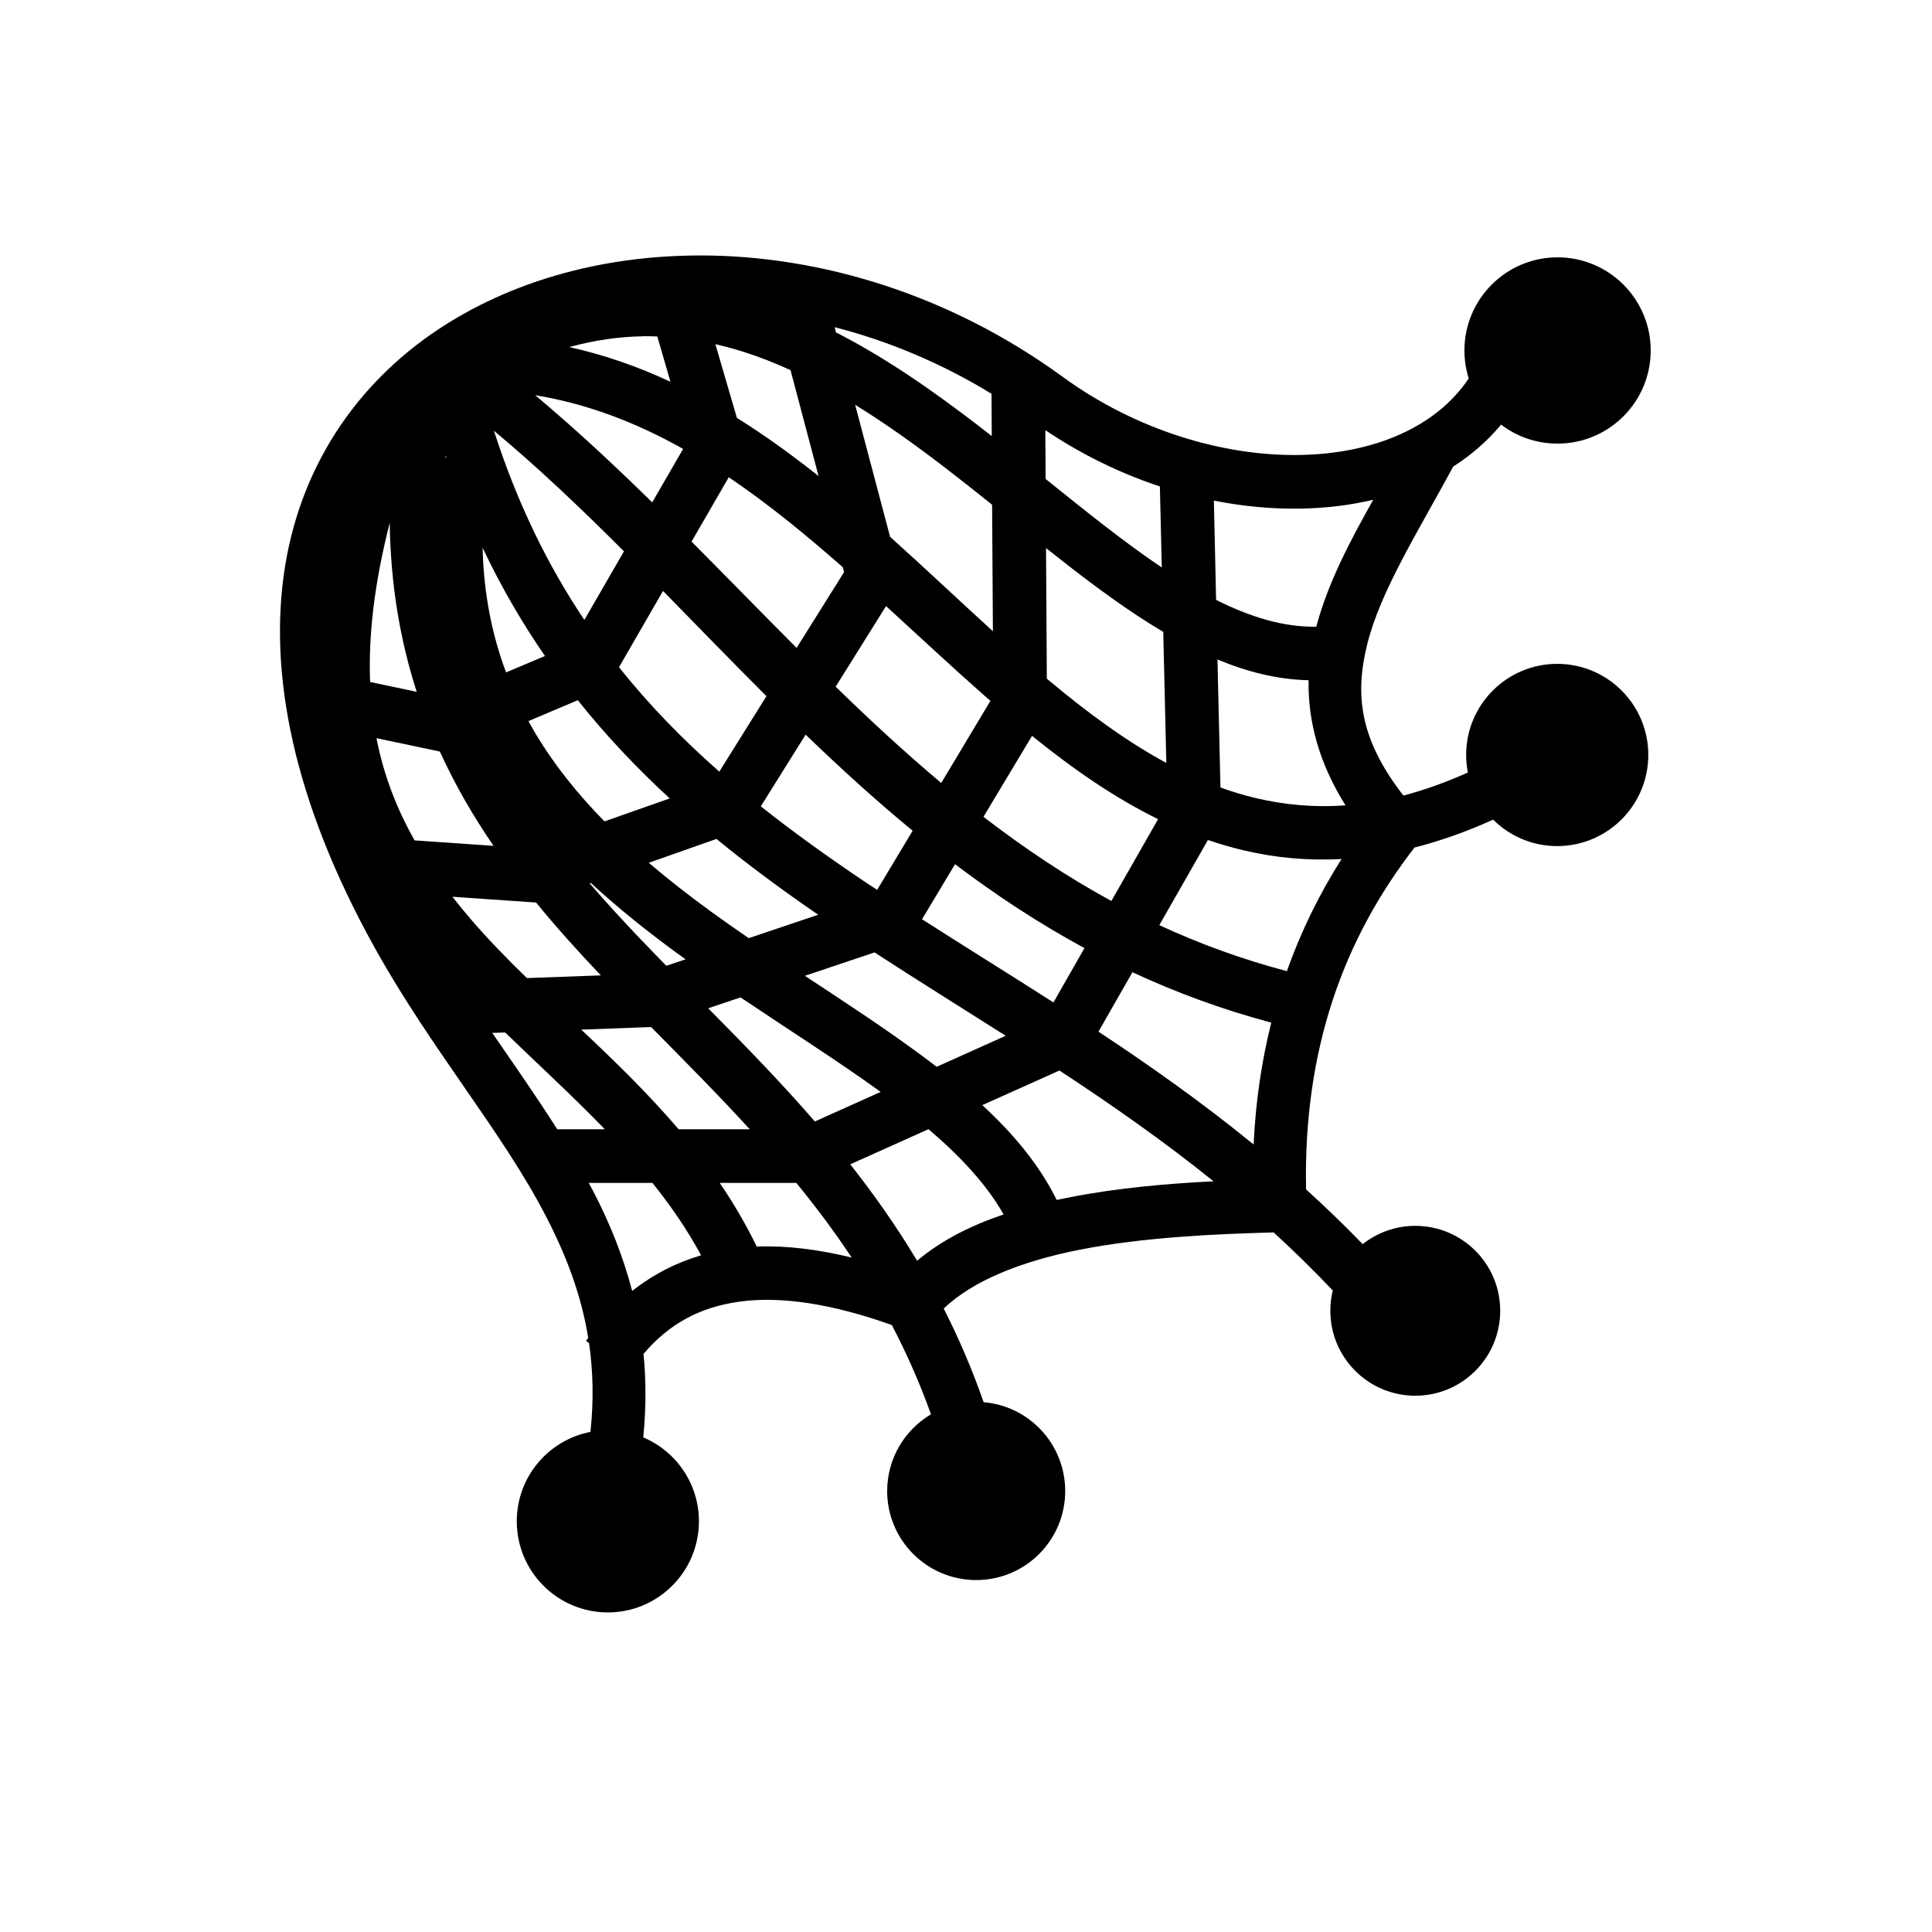
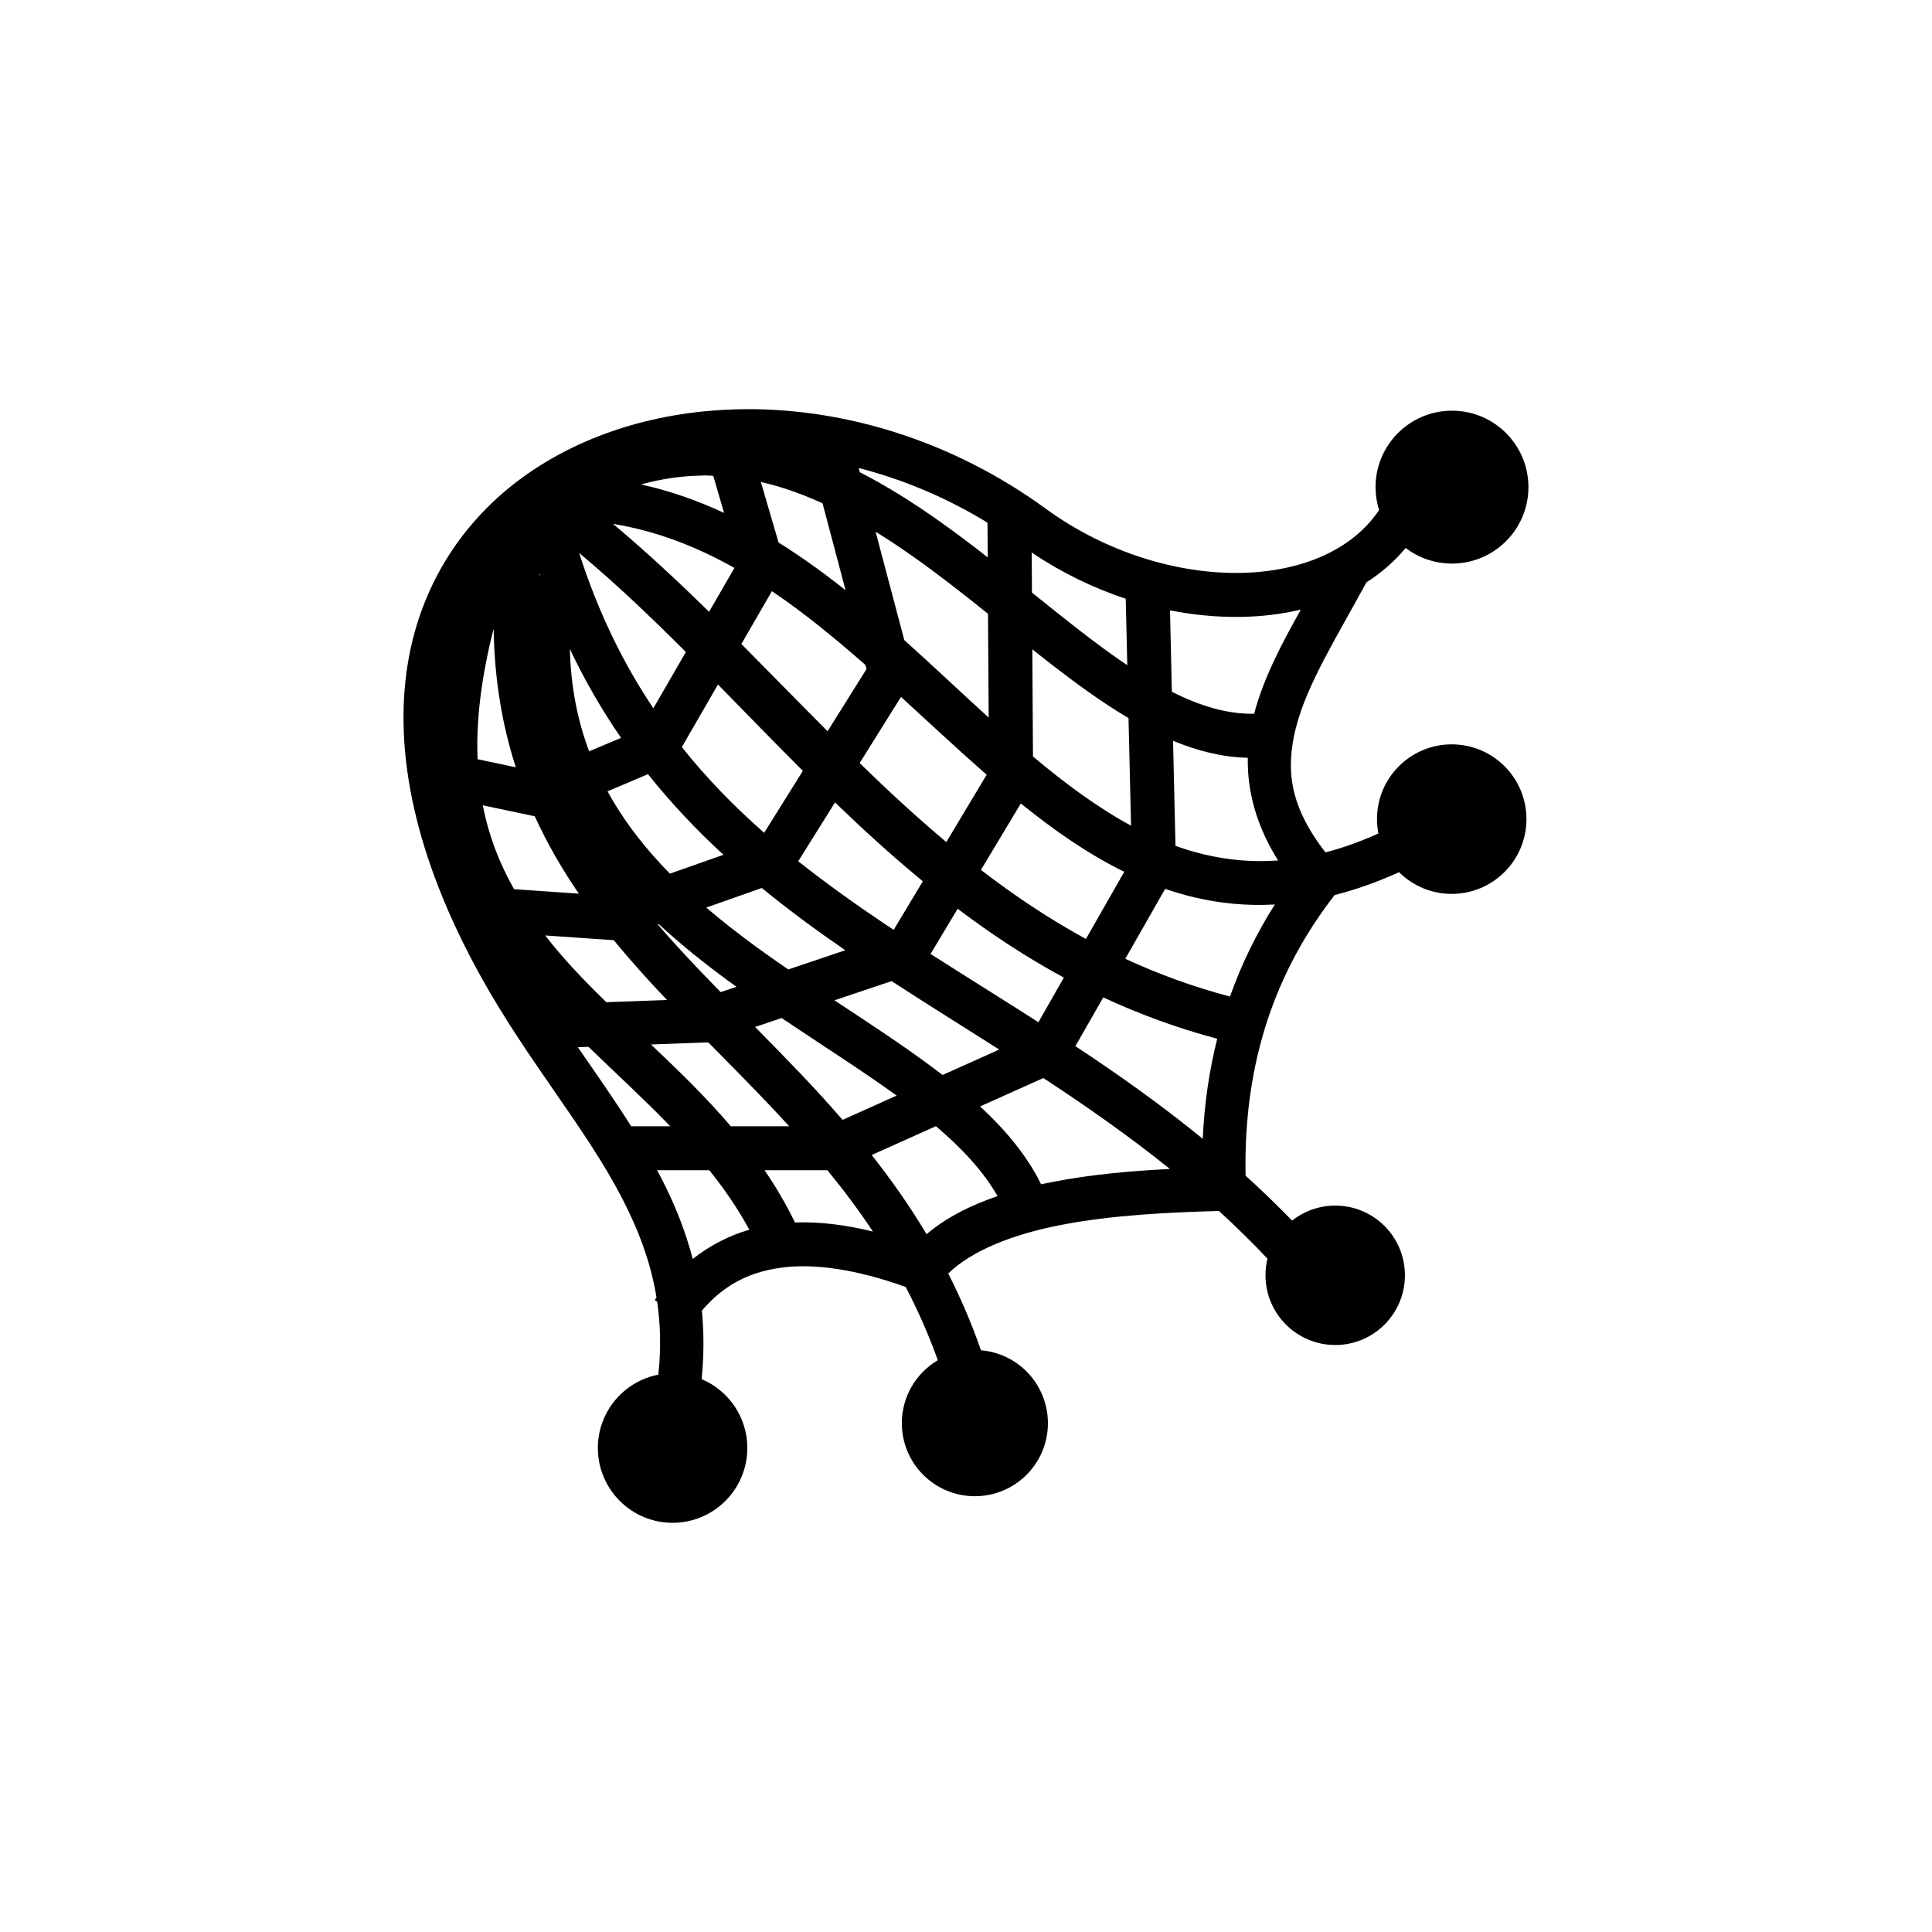
<svg xmlns="http://www.w3.org/2000/svg" width="0.75in" height="0.75in" viewBox="0 0 67.5 67.5" id="svg2" version="1.1">
  <defs id="defs4" />
  <g id="layer1" transform="translate(0,-984.8622)">
-     <path style="fill:#000000" d="m 24.472,993.788 c -3.282,-0.003 -6.389,0.823 -8.916,2.424 -2.888,1.829 -4.996,4.718 -5.596,8.434 -0.6,3.716 0.284,8.205 3.132,13.329 1.988,3.575 4.435,6.394 5.978,9.373 0.704,1.357 1.235,2.734 1.481,4.256 -0.025,0.036 -0.05,0.071 -0.075,0.107 l 0.103,0.072 c 0.141,0.966 0.169,1.992 0.05,3.107 -1.467,0.283 -2.574,1.573 -2.574,3.122 0,1.757 1.424,3.185 3.182,3.185 1.757,0 3.182,-1.427 3.182,-3.185 0,-1.318 -0.803,-2.448 -1.945,-2.931 0.102,-1.022 0.1,-1.992 0.009,-2.916 0.921,-1.084 1.999,-1.633 3.332,-1.823 1.471,-0.209 3.28,0.078 5.343,0.814 0.511,0.977 0.972,2.01 1.369,3.119 -0.916,0.542 -1.531,1.54 -1.531,2.681 0,1.718 1.392,3.11 3.11,3.11 1.718,0 3.11,-1.392 3.11,-3.11 0,-1.631 -1.253,-2.972 -2.85,-3.104 -0.404,-1.161 -0.874,-2.246 -1.394,-3.27 1.016,-0.984 2.752,-1.666 4.77,-2.061 2.201,-0.431 4.675,-0.544 6.755,-0.601 0.704,0.642 1.393,1.318 2.067,2.029 -0.056,0.227 -0.085,0.464 -0.085,0.708 0,1.639 1.33,2.969 2.969,2.969 1.639,0 2.966,-1.33 2.966,-2.969 0,-1.639 -1.327,-2.966 -2.966,-2.966 -0.694,0 -1.332,0.239 -1.838,0.639 -0.648,-0.67 -1.309,-1.306 -1.979,-1.913 -0.099,-4.924 1.333,-8.777 3.79,-11.944 0.888,-0.226 1.804,-0.547 2.746,-0.974 0.575,0.571 1.365,0.924 2.239,0.924 1.757,0 3.182,-1.428 3.182,-3.185 0,-1.757 -1.424,-3.182 -3.182,-3.182 -1.757,0 -3.182,1.424 -3.182,3.182 0,0.21 0.021,0.415 0.06,0.614 -0.782,0.351 -1.532,0.617 -2.252,0.805 -1.553,-1.994 -1.694,-3.56 -1.262,-5.293 0.46,-1.846 1.738,-3.865 3.003,-6.201 0.631,-0.403 1.194,-0.89 1.672,-1.466 0.547,0.418 1.232,0.664 1.973,0.664 1.797,0 3.254,-1.457 3.254,-3.254 0,-1.797 -1.457,-3.254 -3.254,-3.254 -1.797,0 -3.254,1.457 -3.254,3.254 0,0.34 0.053,0.669 0.15,0.977 -1.127,1.687 -3.286,2.628 -5.9,2.674 -2.661,0.047 -5.717,-0.858 -8.287,-2.731 -3.928,-2.863 -8.436,-4.237 -12.655,-4.24 z m 4.688,2.505 c 1.862,0.479 3.718,1.248 5.481,2.327 l 0.009,1.478 c -0.147,-0.115 -0.293,-0.23 -0.442,-0.344 -1.576,-1.211 -3.23,-2.375 -5.001,-3.279 l -0.047,-0.182 z m -6.702,0.316 c 0.171,0 0.338,0 0.507,0.009 l 0.46,1.582 c -1.12,-0.521 -2.294,-0.938 -3.536,-1.212 0.884,-0.242 1.738,-0.363 2.568,-0.376 z m 2.537,0.279 c 0.337,0.077 0.67,0.167 1.002,0.273 0.547,0.173 1.086,0.389 1.622,0.632 l 0.98,3.702 c -0.917,-0.728 -1.865,-1.416 -2.853,-2.033 l -0.752,-2.574 z m -6.295,1.782 c 1.851,0.304 3.556,0.971 5.167,1.876 l -1.08,1.867 c -1.319,-1.293 -2.67,-2.554 -4.087,-3.742 z m 11.177,0.335 c 1.081,0.666 2.143,1.429 3.188,2.233 0.537,0.413 1.068,0.835 1.597,1.259 l 0.028,4.419 c -1.174,-1.068 -2.362,-2.195 -3.592,-3.298 l -1.221,-4.613 z m 6.645,0.886 c 1.27,0.855 2.626,1.512 4.002,1.967 l 0.066,2.831 c -1.299,-0.874 -2.653,-1.963 -4.059,-3.094 l -0.009,-1.704 z m -19.266,0.019 c 1.565,1.305 3.063,2.734 4.544,4.215 l -1.384,2.396 c -1.27,-1.894 -2.339,-4.06 -3.16,-6.611 z m -1.682,0.874 c 0.008,0.024 0.017,0.048 0.025,0.072 l -0.031,0 c 0.002,-0.023 0.004,-0.046 0.006,-0.069 z m 9.887,0.752 c 1.374,0.927 2.688,2.004 3.981,3.141 l 0.047,0.175 -1.657,2.646 c -1.227,-1.229 -2.441,-2.477 -3.67,-3.714 l 1.3,-2.249 z m 22.517,0.786 c -0.821,1.464 -1.582,2.904 -1.989,4.435 -1.122,0.021 -2.285,-0.324 -3.501,-0.937 l -0.078,-3.467 c 1.025,0.203 2.046,0.296 3.035,0.279 0.871,-0.015 1.724,-0.117 2.534,-0.31 z m -34.362,0.805 c 0.03,2.188 0.373,4.137 0.943,5.906 l -1.628,-0.344 c -0.063,-1.604 0.142,-3.432 0.686,-5.562 z m 3.244,0.871 c 0.648,1.369 1.38,2.623 2.18,3.783 l -1.359,0.573 c -0.487,-1.3 -0.781,-2.735 -0.82,-4.356 z m 19.686,0.013 c 1.063,0.845 2.122,1.655 3.185,2.358 0.302,0.2 0.606,0.389 0.911,0.57 l 0.107,4.579 c -1.417,-0.768 -2.797,-1.787 -4.175,-2.944 l -0.028,-4.563 z m -13.382,1.497 c 1.194,1.218 2.39,2.455 3.614,3.677 l -1.647,2.637 c -1.261,-1.109 -2.437,-2.309 -3.505,-3.648 l 1.538,-2.665 z m 7.792,0.529 c 1.135,1.037 2.264,2.094 3.413,3.107 0.078,0.069 0.157,0.136 0.235,0.204 l -1.719,2.869 c -1.272,-1.066 -2.491,-2.198 -3.689,-3.363 l 1.76,-2.816 z m 11.581,1.867 c 1.035,0.431 2.094,0.7 3.182,0.724 -0.026,1.41 0.355,2.881 1.29,4.372 -1.098,0.08 -2.135,-0.018 -3.132,-0.254 -0.417,-0.099 -0.829,-0.222 -1.237,-0.37 l -0.104,-4.472 z m -22.351,1.422 c 0.996,1.248 2.073,2.383 3.213,3.432 l -2.28,0.802 c -0.939,-0.958 -1.771,-1.988 -2.44,-3.122 -0.074,-0.126 -0.146,-0.254 -0.216,-0.382 l 1.722,-0.73 z m 7.961,1.203 c 1.202,1.158 2.44,2.289 3.739,3.357 l -1.24,2.067 c -0.134,-0.089 -0.27,-0.176 -0.404,-0.266 -1.269,-0.853 -2.495,-1.726 -3.661,-2.653 l 1.566,-2.505 z m 7.911,0.044 c 1.402,1.133 2.851,2.148 4.403,2.909 l -1.632,2.859 c -1.582,-0.863 -3.06,-1.857 -4.469,-2.941 l 1.697,-2.828 z m -22.905,0.079 2.214,0.467 c 0.534,1.171 1.168,2.261 1.876,3.295 l -2.759,-0.191 c -0.605,-1.072 -1.071,-2.24 -1.331,-3.57 z m 11.878,3.52 c 1.144,0.938 2.335,1.812 3.555,2.65 l -2.427,0.817 c -0.449,-0.308 -0.895,-0.619 -1.334,-0.939 -0.745,-0.544 -1.469,-1.105 -2.158,-1.694 l 2.364,-0.833 z m 17.171,0.038 c 0.407,0.139 0.821,0.26 1.243,0.36 1.093,0.259 2.234,0.37 3.426,0.304 -0.77,1.212 -1.413,2.516 -1.91,3.918 -1.58,-0.417 -3.06,-0.96 -4.457,-1.607 l 1.698,-2.975 z m -8.835,0.846 c 1.42,1.072 2.916,2.062 4.522,2.931 l -1.084,1.898 c -1.553,-0.994 -3.094,-1.947 -4.591,-2.906 l 1.152,-1.923 z m -12.721,0.658 c 0.975,0.9 2.015,1.726 3.075,2.499 0.077,0.056 0.155,0.11 0.232,0.166 l -0.673,0.225 c -0.319,-0.327 -0.636,-0.651 -0.946,-0.977 -0.599,-0.63 -1.177,-1.26 -1.729,-1.898 l 0.041,-0.016 z m -4.835,0.479 2.715,0.188 0.194,0.013 0.009,0 c 0.713,0.872 1.468,1.709 2.245,2.527 0.006,0.01 0.013,0.013 0.019,0.019 l -2.584,0.094 c -0.694,-0.676 -1.358,-1.354 -1.964,-2.061 -0.219,-0.256 -0.43,-0.514 -0.636,-0.777 z m 14.744,1.945 c 1.509,0.981 3.044,1.934 4.582,2.912 l -2.412,1.084 c -0.163,-0.125 -0.328,-0.249 -0.495,-0.373 -1.285,-0.954 -2.69,-1.87 -4.109,-2.806 l 2.433,-0.817 z m 9.01,0.692 c 1.514,0.704 3.125,1.301 4.851,1.76 -0.336,1.338 -0.547,2.758 -0.617,4.259 -1.776,-1.451 -3.598,-2.739 -5.421,-3.943 l 1.187,-2.076 z m -13.692,0.88 c 1.717,1.155 3.411,2.226 4.895,3.301 l -2.299,1.033 c -1.216,-1.403 -2.485,-2.699 -3.727,-3.955 l 1.13,-0.379 z m -3.125,1.034 c 1.156,1.173 2.324,2.343 3.448,3.573 l -2.487,0 c -1.073,-1.259 -2.243,-2.39 -3.401,-3.482 l 2.355,-0.087 0.085,0 z m -5.099,0.191 c 1.175,1.137 2.372,2.232 3.482,3.382 l -1.663,0 c -0.719,-1.135 -1.495,-2.241 -2.27,-3.367 l 0.451,-0.015 z m 19.364,1.328 c 1.825,1.198 3.635,2.46 5.386,3.871 -1.614,0.081 -3.351,0.231 -5.02,0.558 -0.154,0.03 -0.308,0.061 -0.46,0.094 -0.611,-1.236 -1.519,-2.317 -2.599,-3.313 l 2.693,-1.209 z m -4.573,2.051 c 1.128,0.959 2.032,1.938 2.624,2.978 -1.133,0.383 -2.172,0.901 -3.022,1.619 -0.721,-1.204 -1.509,-2.32 -2.336,-3.37 l 2.734,-1.228 z m -11.872,1.876 2.227,0 c 0.634,0.791 1.212,1.627 1.7,2.53 -0.869,0.256 -1.68,0.67 -2.408,1.246 -0.321,-1.232 -0.79,-2.384 -1.356,-3.476 -0.053,-0.101 -0.109,-0.2 -0.163,-0.301 z m 4.578,0 2.675,0 c 0.679,0.829 1.328,1.694 1.935,2.609 -1.154,-0.282 -2.262,-0.424 -3.317,-0.385 -0.384,-0.789 -0.82,-1.528 -1.293,-2.223 z" id="path6-7" />
+     <path style="fill:#000000" d="m 26.155,999.158 c -2.693,-0.002 -5.244,0.676 -7.318,1.989 -2.37,1.501 -4.1,3.872 -4.593,6.921 -0.493,3.049 0.233,6.734 2.57,10.939 1.631,2.934 3.639,5.248 4.907,7.693 0.577,1.114 1.013,2.244 1.216,3.493 -0.02,0.03 -0.041,0.058 -0.062,0.088 l 0.085,0.059 c 0.116,0.792 0.139,1.635 0.041,2.55 -1.204,0.233 -2.113,1.291 -2.113,2.562 0,1.442 1.169,2.614 2.611,2.614 1.442,0 2.611,-1.172 2.611,-2.614 0,-1.082 -0.659,-2.009 -1.596,-2.406 0.083,-0.839 0.082,-1.635 0.008,-2.393 0.756,-0.89 1.641,-1.341 2.735,-1.496 1.207,-0.171 2.692,0.064 4.385,0.668 0.419,0.801 0.798,1.65 1.123,2.56 -0.752,0.445 -1.257,1.264 -1.257,2.2 0,1.41 1.142,2.552 2.552,2.552 1.41,0 2.552,-1.142 2.552,-2.552 0,-1.338 -1.029,-2.439 -2.339,-2.547 -0.332,-0.953 -0.717,-1.843 -1.144,-2.683 0.834,-0.808 2.259,-1.367 3.914,-1.691 1.806,-0.354 3.837,-0.446 5.544,-0.493 0.578,0.527 1.143,1.082 1.696,1.665 -0.046,0.186 -0.069,0.381 -0.069,0.581 0,1.345 1.091,2.437 2.437,2.437 1.345,0 2.434,-1.091 2.434,-2.437 0,-1.345 -1.089,-2.434 -2.434,-2.434 -0.57,0 -1.094,0.197 -1.509,0.524 -0.532,-0.55 -1.074,-1.071 -1.624,-1.57 -0.081,-4.041 1.094,-7.204 3.11,-9.803 0.729,-0.185 1.48,-0.449 2.254,-0.799 0.472,0.469 1.12,0.758 1.838,0.758 1.442,0 2.611,-1.172 2.611,-2.614 0,-1.442 -1.169,-2.611 -2.611,-2.611 -1.442,0 -2.611,1.169 -2.611,2.611 0,0.172 0.017,0.341 0.049,0.504 -0.642,0.288 -1.257,0.506 -1.848,0.66 -1.274,-1.637 -1.39,-2.922 -1.036,-4.344 0.378,-1.515 1.426,-3.172 2.465,-5.089 0.518,-0.331 0.98,-0.731 1.372,-1.203 0.449,0.343 1.011,0.545 1.619,0.545 1.475,0 2.67,-1.196 2.67,-2.671 0,-1.475 -1.196,-2.67 -2.67,-2.67 -1.475,0 -2.671,1.196 -2.671,2.67 0,0.279 0.044,0.549 0.123,0.802 -0.925,1.384 -2.696,2.157 -4.842,2.195 -2.183,0.039 -4.692,-0.704 -6.801,-2.241 -3.224,-2.35 -6.924,-3.477 -10.386,-3.48 z m 3.848,2.056 c 1.528,0.393 3.051,1.024 4.498,1.909 l 0.008,1.213 c -0.121,-0.094 -0.241,-0.189 -0.363,-0.283 -1.293,-0.994 -2.651,-1.95 -4.105,-2.691 l -0.039,-0.149 z m -5.5,0.26 c 0.14,0 0.278,0 0.416,0.01 l 0.378,1.298 c -0.919,-0.428 -1.883,-0.769 -2.902,-0.995 0.726,-0.199 1.427,-0.298 2.108,-0.308 z m 2.082,0.229 c 0.276,0.063 0.55,0.137 0.822,0.224 0.449,0.142 0.891,0.319 1.331,0.519 l 0.804,3.038 c -0.752,-0.598 -1.53,-1.162 -2.341,-1.668 l -0.617,-2.113 z m -5.166,1.462 c 1.519,0.249 2.919,0.796 4.241,1.54 l -0.887,1.532 c -1.082,-1.061 -2.192,-2.096 -3.354,-3.071 z m 9.173,0.275 c 0.887,0.546 1.758,1.173 2.616,1.833 0.441,0.339 0.877,0.685 1.311,1.033 l 0.023,3.627 c -0.963,-0.876 -1.939,-1.802 -2.948,-2.707 l -1.002,-3.786 z m 5.454,0.727 c 1.042,0.702 2.155,1.24 3.285,1.614 l 0.054,2.323 c -1.066,-0.717 -2.177,-1.611 -3.331,-2.539 l -0.008,-1.398 z m -15.812,0.015 c 1.285,1.071 2.513,2.244 3.729,3.46 l -1.136,1.966 c -1.043,-1.554 -1.92,-3.332 -2.593,-5.426 z m -1.38,0.717 c 0.007,0.02 0.014,0.039 0.021,0.059 l -0.026,0 c 0.002,-0.019 0.003,-0.038 0.005,-0.057 z m 8.114,0.617 c 1.128,0.761 2.206,1.645 3.267,2.578 l 0.039,0.144 -1.36,2.172 c -1.007,-1.008 -2.004,-2.033 -3.012,-3.048 l 1.067,-1.845 z m 18.48,0.645 c -0.674,1.201 -1.298,2.384 -1.632,3.639 -0.921,0.017 -1.875,-0.266 -2.874,-0.769 l -0.064,-2.845 c 0.842,0.167 1.679,0.243 2.49,0.229 0.715,-0.012 1.415,-0.096 2.079,-0.254 z m -28.201,0.661 c 0.025,1.795 0.306,3.396 0.774,4.848 l -1.336,-0.283 c -0.052,-1.317 0.117,-2.817 0.563,-4.565 z m 2.663,0.715 c 0.532,1.123 1.133,2.152 1.789,3.105 l -1.116,0.47 c -0.4,-1.067 -0.641,-2.244 -0.673,-3.575 z m 16.156,0.011 c 0.873,0.694 1.741,1.359 2.614,1.935 0.248,0.164 0.497,0.319 0.748,0.468 l 0.088,3.758 c -1.163,-0.63 -2.295,-1.467 -3.426,-2.416 l -0.023,-3.745 z m -10.982,1.229 c 0.98,1 1.962,2.015 2.966,3.018 l -1.352,2.164 c -1.035,-0.91 -2,-1.895 -2.876,-2.994 l 1.262,-2.187 z m 6.395,0.434 c 0.932,0.851 1.858,1.719 2.801,2.55 0.064,0.057 0.129,0.111 0.193,0.167 l -1.411,2.354 c -1.044,-0.875 -2.045,-1.804 -3.028,-2.76 l 1.445,-2.311 z m 9.504,1.532 c 0.85,0.353 1.719,0.575 2.612,0.594 -0.021,1.158 0.291,2.365 1.059,3.588 -0.901,0.066 -1.752,-0.015 -2.57,-0.208 -0.342,-0.081 -0.681,-0.182 -1.015,-0.303 l -0.085,-3.67 z m -18.344,1.167 c 0.817,1.025 1.701,1.956 2.637,2.817 l -1.871,0.658 c -0.77,-0.786 -1.453,-1.632 -2.002,-2.562 -0.061,-0.103 -0.12,-0.208 -0.177,-0.314 l 1.414,-0.599 z m 6.534,0.987 c 0.986,0.951 2.002,1.878 3.069,2.755 l -1.018,1.696 c -0.11,-0.073 -0.222,-0.145 -0.331,-0.218 -1.041,-0.7 -2.047,-1.417 -3.004,-2.177 l 1.285,-2.056 z m 6.492,0.036 c 1.151,0.93 2.34,1.763 3.614,2.388 l -1.339,2.347 c -1.298,-0.708 -2.512,-1.524 -3.668,-2.413 l 1.393,-2.321 z m -18.798,0.065 1.817,0.383 c 0.438,0.961 0.959,1.856 1.54,2.704 l -2.264,-0.157 c -0.497,-0.88 -0.879,-1.838 -1.092,-2.93 z m 9.749,2.889 c 0.939,0.77 1.916,1.487 2.917,2.175 l -1.992,0.671 c -0.368,-0.253 -0.735,-0.508 -1.095,-0.771 -0.612,-0.446 -1.205,-0.907 -1.771,-1.391 l 1.94,-0.684 z m 14.093,0.031 c 0.334,0.114 0.674,0.214 1.02,0.296 0.897,0.212 1.834,0.303 2.812,0.249 -0.632,0.995 -1.16,2.065 -1.568,3.216 -1.297,-0.342 -2.511,-0.788 -3.658,-1.319 l 1.393,-2.442 z m -7.251,0.694 c 1.165,0.88 2.393,1.693 3.711,2.406 l -0.889,1.558 c -1.274,-0.816 -2.539,-1.598 -3.768,-2.385 l 0.946,-1.578 z m -10.44,0.54 c 0.8,0.739 1.654,1.416 2.524,2.051 0.063,0.046 0.127,0.091 0.19,0.136 l -0.553,0.185 c -0.262,-0.268 -0.522,-0.534 -0.776,-0.802 -0.492,-0.517 -0.966,-1.034 -1.419,-1.558 l 0.033,-0.013 z m -3.968,0.393 2.228,0.154 0.159,0.011 0.008,0 c 0.585,0.716 1.205,1.403 1.843,2.074 0.005,0.01 0.011,0.011 0.016,0.016 l -2.12,0.077 c -0.57,-0.555 -1.115,-1.111 -1.612,-1.691 -0.18,-0.21 -0.353,-0.422 -0.522,-0.637 z m 12.101,1.596 c 1.238,0.805 2.498,1.587 3.76,2.39 l -1.979,0.889 c -0.133,-0.103 -0.269,-0.204 -0.406,-0.306 -1.055,-0.783 -2.208,-1.535 -3.372,-2.303 l 1.997,-0.671 z m 7.395,0.568 c 1.243,0.578 2.565,1.068 3.981,1.445 -0.276,1.098 -0.449,2.263 -0.506,3.495 -1.457,-1.191 -2.953,-2.248 -4.449,-3.236 l 0.974,-1.704 z m -11.237,0.722 c 1.409,0.948 2.799,1.827 4.017,2.709 l -1.887,0.848 c -0.998,-1.152 -2.039,-2.215 -3.059,-3.246 l 0.928,-0.311 z m -2.565,0.848 c 0.949,0.962 1.908,1.923 2.83,2.933 l -2.041,0 c -0.88,-1.033 -1.841,-1.961 -2.791,-2.858 l 1.933,-0.071 0.069,0 z m -4.184,0.157 c 0.964,0.933 1.947,1.831 2.858,2.776 l -1.365,0 c -0.59,-0.932 -1.227,-1.839 -1.863,-2.763 l 0.37,-0.012 z m 15.892,1.09 c 1.498,0.983 2.984,2.019 4.421,3.177 -1.325,0.067 -2.75,0.189 -4.12,0.458 -0.126,0.025 -0.253,0.05 -0.378,0.077 -0.502,-1.014 -1.247,-1.901 -2.133,-2.719 l 2.21,-0.992 z m -3.753,1.683 c 0.926,0.787 1.668,1.59 2.154,2.444 -0.93,0.315 -1.783,0.739 -2.48,1.329 -0.591,-0.989 -1.238,-1.904 -1.918,-2.766 l 2.244,-1.008 z m -9.743,1.539 1.827,0 c 0.521,0.65 0.994,1.335 1.396,2.077 -0.713,0.21 -1.379,0.55 -1.976,1.023 -0.263,-1.011 -0.648,-1.956 -1.113,-2.853 -0.043,-0.083 -0.089,-0.164 -0.134,-0.247 z m 3.758,0 2.195,0 c 0.557,0.68 1.09,1.39 1.588,2.141 -0.947,-0.231 -1.857,-0.348 -2.722,-0.316 -0.315,-0.648 -0.673,-1.254 -1.061,-1.825 z" id="path6-7" />
  </g>
</svg>
